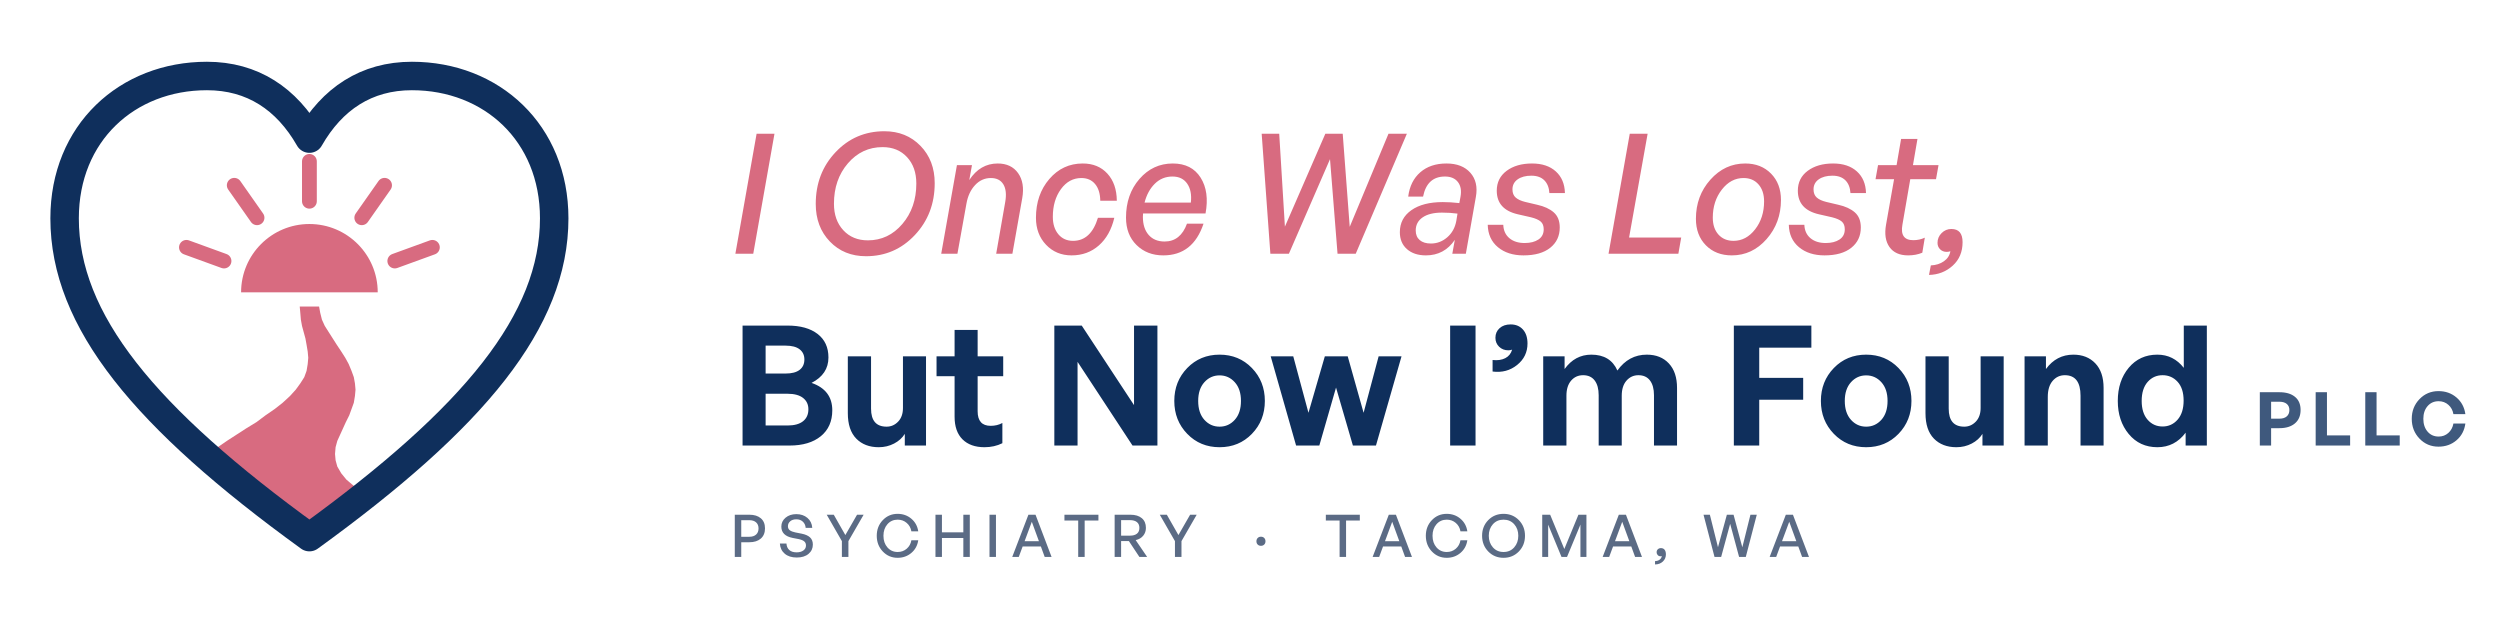
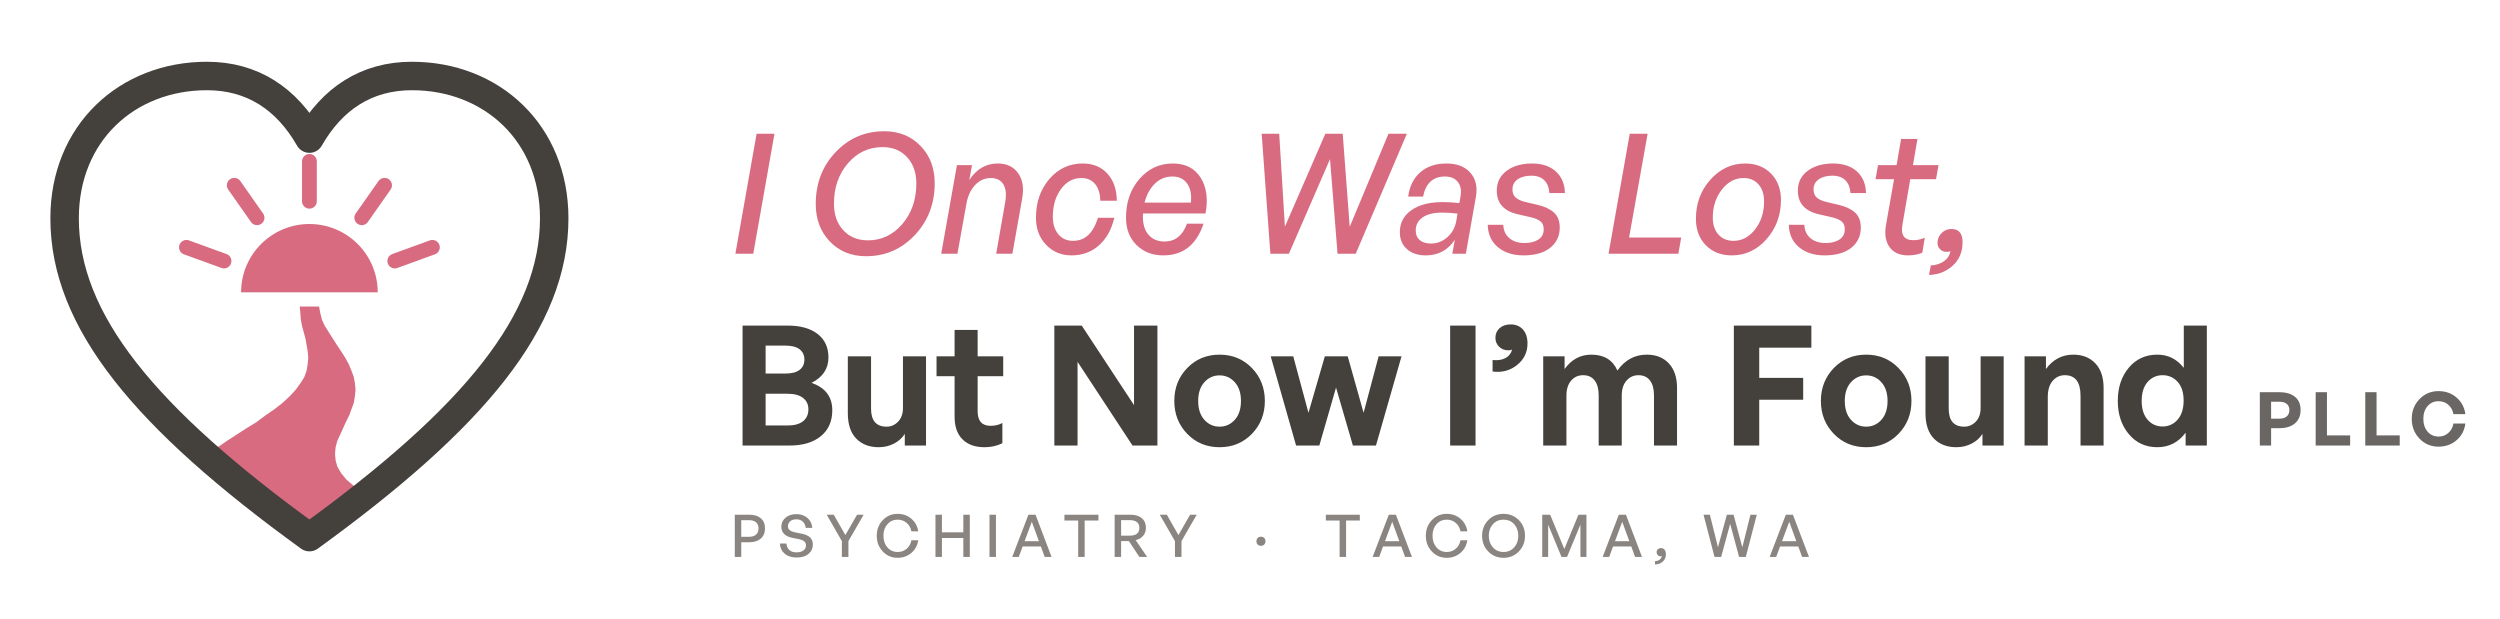
<svg xmlns="http://www.w3.org/2000/svg" viewBox="0 0 404 100" role="img" aria-label="I Once Was Lost, But Now I'm Found, PLLC">
  <g transform="translate(4 4) scale(0.92)">
    <g>
      <defs>
        <clipPath id="hc">
          <path d="M50 90 C21 69 7 52 7 34 C7 19 18 9 32 9 C40 9 46 13 50 20 C54 13 60 9 68 9 C82 9 93 19 93 34 C93 52 79 69 50 90 Z" />
        </clipPath>
      </defs>
      <path d="M38 47 A12 12 0 0 1 62 47 Z" fill="#d86b80" />
      <g stroke="#d86b80" stroke-width="2.6" stroke-linecap="round">
        <line x1="35.0" y1="41.5" x2="28.4" y2="39.1" />
        <line x1="40.8" y1="33.9" x2="36.8" y2="28.2" />
        <line x1="50.0" y1="31.0" x2="50.0" y2="24.0" />
        <line x1="59.2" y1="33.9" x2="63.2" y2="28.2" />
        <line x1="65.0" y1="41.5" x2="71.6" y2="39.1" />
      </g>
      <g clip-path="url(#hc)">
        <path d="M48.3 49.5 L48.4 50.6 L48.5 51.8 L48.7 52.9 L49.0 54.0 L49.3 55.1 L49.5 56.2 L49.7 57.4 L49.8 58.5 L49.7 59.6 L49.5 60.8 L49.1 61.9 L48.4 63.0 L47.6 64.1 L46.6 65.2 L45.3 66.4 L43.9 67.5 L42.3 68.6 L40.7 69.8 L38.9 70.9 L37.2 72.0 L35.5 73.1 L33.9 74.2 L32.4 75.4 L31.0 76.5 L30.0 77.6 L29.1 78.8 L28.5 79.9 L28.2 81.0 L28.2 82.1 L28.4 83.2 L28.9 84.4 L29.6 85.5 L30.4 86.6 L31.3 87.8 L32.2 88.9 L33.1 90.0 L33.9 91.1 L34.4 92.2 L34.8 93.4 L34.8 94.5 L86.2 94.5 L84.1 93.4 L81.8 92.2 L79.3 91.1 L76.6 90.0 L73.9 88.9 L71.1 87.8 L68.4 86.6 L65.8 85.5 L63.4 84.4 L61.3 83.2 L59.4 82.1 L57.8 81.0 L56.5 79.9 L55.6 78.8 L54.9 77.6 L54.6 76.5 L54.5 75.4 L54.6 74.2 L54.9 73.1 L55.4 72.0 L55.9 70.9 L56.4 69.8 L57.0 68.6 L57.4 67.5 L57.8 66.4 L58.0 65.2 L58.1 64.1 L58.0 63.0 L57.8 61.9 L57.4 60.8 L56.9 59.6 L56.3 58.5 L55.6 57.4 L54.8 56.2 L54.1 55.1 L53.4 54.0 L52.7 52.9 L52.2 51.8 L51.9 50.6 L51.7 49.5 Z" fill="#d86b80" />
      </g>
-       <path d="M50 90 C21 69 7 52 7 34 C7 19 18 9 32 9 C40 9 46 13 50 20 C54 13 60 9 68 9 C82 9 93 19 93 34 C93 52 79 69 50 90 Z" fill="none" stroke="#0f2f5c" stroke-width="5" stroke-linejoin="round" />
+       <path d="M50 90 C21 69 7 52 7 34 C7 19 18 9 32 9 C40 9 46 13 50 20 C54 13 60 9 68 9 C82 9 93 19 93 34 C93 52 79 69 50 90 Z" fill="none" stroke="#44403c" stroke-width="5" stroke-linejoin="round" />
    </g>
  </g>
  <path d="M121.726 41.0H118.837L122.266 21.614H125.155Z  M139.951 41.405Q136.387 41.405 134.106 39.029Q131.824 36.653 131.824 32.954Q131.824 27.986 135.023 24.598Q138.223 21.209 142.921 21.209Q146.458 21.209 148.753 23.572Q151.048 25.934 151.048 29.606Q151.048 34.574 147.835 37.989Q144.622 41.405 139.951 41.405ZM140.248 38.84Q143.569 38.84 145.823 36.194Q148.078 33.548 148.078 29.66Q148.078 27.014 146.579 25.394Q145.081 23.774 142.624 23.774Q139.276 23.774 137.022 26.393Q134.767 29.012 134.767 32.927Q134.767 35.573 136.279 37.207Q137.791 38.84 140.248 38.84Z M156.178 32.9 154.72 41.0H152.101L154.639 26.69H157.069L156.637 29.093Q158.392 26.42 161.227 26.42Q163.414 26.42 164.521 27.973Q165.628 29.525 165.196 32.009L163.603 41.0H160.984L162.442 32.657Q162.766 30.821 162.145 29.795Q161.524 28.769 160.12 28.769Q158.635 28.769 157.568 29.916Q156.502 31.064 156.178 32.9Z M173.161 41.27Q170.677 41.27 169.043 39.556Q167.41 37.841 167.41 35.195Q167.41 31.442 169.57 28.931Q171.73 26.42 174.97 26.42Q177.454 26.42 178.952 28.053Q180.451 29.687 180.478 32.441H177.805Q177.778 30.713 176.968 29.741Q176.158 28.769 174.754 28.769Q172.756 28.769 171.447 30.564Q170.137 32.36 170.137 35.033Q170.137 36.788 171.028 37.855Q171.919 38.921 173.404 38.921Q176.293 38.921 177.427 35.195H180.073Q179.398 38.057 177.575 39.663Q175.753 41.27 173.161 41.27Z M187.984 41.27Q185.365 41.27 183.664 39.596Q181.963 37.922 181.963 35.168Q181.963 31.415 184.137 28.918Q186.31 26.42 189.523 26.42Q192.574 26.42 194.018 28.702Q195.463 30.983 194.815 34.493H184.717Q184.69 34.655 184.69 35.033Q184.69 36.896 185.621 37.962Q186.553 39.029 188.2 39.029Q190.765 39.029 191.818 36.14H194.491Q192.79 41.27 187.984 41.27ZM189.469 28.526Q187.795 28.526 186.62 29.687Q185.446 30.848 184.96 32.738H192.439Q192.655 30.848 191.858 29.687Q191.062 28.526 189.469 28.526Z  M216.145 41.0 214.93 25.718 208.288 41.0H205.291L203.887 21.614H206.722L207.64 36.626L214.174 21.614H216.982L218.116 36.653L224.38 21.614H227.35L219.088 41.0Z M234.694 41.0 235.099 38.759Q233.398 41.27 230.428 41.27Q228.511 41.27 227.363 40.258Q226.216 39.245 226.216 37.517Q226.216 35.276 228.079 33.966Q229.942 32.657 233.155 32.657Q234.397 32.657 235.828 32.819L236.017 31.793Q236.287 30.308 235.598 29.417Q234.91 28.526 233.506 28.526Q230.617 28.526 229.969 31.766H227.566Q227.89 29.255 229.523 27.838Q231.157 26.42 233.749 26.42Q236.287 26.42 237.61 27.919Q238.933 29.417 238.501 31.82L236.881 41.0ZM228.781 37.247Q228.781 38.246 229.429 38.8Q230.077 39.353 231.238 39.353Q232.723 39.353 233.884 38.341Q235.045 37.328 235.342 35.681L235.531 34.52Q234.343 34.358 233.02 34.358Q231.022 34.358 229.901 35.127Q228.781 35.897 228.781 37.247Z M252.055 36.761Q252.055 38.813 250.516 40.041Q248.977 41.27 246.196 41.27Q243.658 41.27 242.065 39.947Q240.472 38.624 240.418 36.329H242.929Q242.983 37.706 243.914 38.489Q244.846 39.272 246.385 39.272Q247.762 39.272 248.612 38.705Q249.463 38.138 249.463 37.058Q249.463 36.221 248.977 35.803Q248.491 35.384 247.411 35.114L245.278 34.628Q241.876 33.845 241.876 30.821Q241.876 28.796 243.469 27.608Q245.062 26.42 247.573 26.42Q250.003 26.42 251.42 27.703Q252.838 28.985 252.892 31.199H250.381Q250.3 29.876 249.557 29.133Q248.815 28.391 247.465 28.391Q246.088 28.391 245.251 28.985Q244.414 29.579 244.414 30.605Q244.414 31.469 244.94 31.928Q245.467 32.387 246.466 32.63L248.41 33.089Q250.111 33.467 251.083 34.317Q252.055 35.168 252.055 36.761Z  M271.225 41.0H259.939L263.368 21.614H266.257L263.26 38.381H271.684Z M279.865 41.27Q277.273 41.27 275.666 39.636Q274.06 38.003 274.06 35.357Q274.06 31.658 276.395 29.039Q278.731 26.42 282.025 26.42Q284.59 26.42 286.197 28.053Q287.803 29.687 287.803 32.306Q287.803 36.005 285.481 38.638Q283.159 41.27 279.865 41.27ZM280.135 38.921Q282.187 38.921 283.631 37.058Q285.076 35.195 285.076 32.549Q285.076 30.821 284.171 29.795Q283.267 28.769 281.755 28.769Q279.703 28.769 278.245 30.645Q276.787 32.522 276.787 35.168Q276.787 36.896 277.705 37.909Q278.623 38.921 280.135 38.921Z M300.709 36.761Q300.709 38.813 299.17 40.041Q297.631 41.27 294.85 41.27Q292.312 41.27 290.719 39.947Q289.126 38.624 289.072 36.329H291.583Q291.637 37.706 292.568 38.489Q293.5 39.272 295.039 39.272Q296.416 39.272 297.266 38.705Q298.117 38.138 298.117 37.058Q298.117 36.221 297.631 35.803Q297.145 35.384 296.065 35.114L293.932 34.628Q290.53 33.845 290.53 30.821Q290.53 28.796 292.123 27.608Q293.716 26.42 296.227 26.42Q298.657 26.42 300.074 27.703Q301.492 28.985 301.546 31.199H299.035Q298.954 29.876 298.212 29.133Q297.469 28.391 296.119 28.391Q294.742 28.391 293.905 28.985Q293.068 29.579 293.068 30.605Q293.068 31.469 293.594 31.928Q294.121 32.387 295.12 32.63L297.064 33.089Q298.765 33.467 299.737 34.317Q300.709 35.168 300.709 36.761Z M311.05 38.408 310.645 40.838Q309.619 41.27 308.35 41.27Q306.298 41.27 305.339 39.92Q304.381 38.57 304.786 36.302L306.082 28.958H303.085L303.49 26.69H306.487L307.216 22.451H309.862L309.133 26.69H313.264L312.859 28.958H308.701L307.432 36.302Q306.973 38.813 309.187 38.813Q310.186 38.813 311.05 38.408Z M317.152 39.137Q317.152 41.486 315.559 42.93Q313.966 44.375 311.725 44.429L312.022 42.89Q313.264 42.836 314.142 42.215Q315.019 41.594 315.181 40.595Q314.938 40.703 314.587 40.703Q313.939 40.703 313.52 40.285Q313.102 39.866 313.102 39.245Q313.102 38.327 313.764 37.665Q314.425 37.004 315.343 37.004Q317.152 37.004 317.152 39.137Z" fill="#d86b80" />
-   <path d="M134.497 66.303Q134.497 68.976 132.648 70.488Q130.798 72.0 127.585 72.0H119.998V52.614H127.288Q130.366 52.614 132.121 53.964Q133.876 55.314 133.876 57.771Q133.876 60.471 131.149 61.875Q134.497 63.036 134.497 66.303ZM126.964 55.854H123.724V60.363H126.964Q128.449 60.363 129.219 59.769Q129.988 59.175 129.988 58.095Q129.988 57.042 129.219 56.448Q128.449 55.854 126.964 55.854ZM127.261 63.63H123.724V68.76H127.261Q128.908 68.76 129.772 68.072Q130.636 67.383 130.636 66.141Q130.636 64.98 129.772 64.305Q128.908 63.63 127.261 63.63Z M145.918 65.925V57.582H149.644V72.0H146.215V70.11Q145.621 71.082 144.487 71.676Q143.353 72.27 142.003 72.27Q139.735 72.27 138.371 70.88Q137.008 69.489 137.008 66.762V57.582H140.761V66.033Q140.761 68.949 143.272 68.949Q144.352 68.949 145.135 68.139Q145.918 67.329 145.918 65.925Z M161.983 68.355V71.622Q160.687 72.27 159.094 72.27Q156.826 72.27 155.543 71.001Q154.261 69.732 154.261 67.329V60.795H151.345V57.582H154.261V53.316H157.987V57.582H162.118V60.795H157.987V66.465Q157.987 68.814 160.093 68.814Q161.146 68.814 161.983 68.355Z  M183.016 72.0 174.133 58.473V72.0H170.38V52.614H174.808L183.259 65.466V52.614H187.039V72.0Z M202.308 70.11Q200.215 72.27 197.083 72.27Q193.951 72.27 191.858 70.11Q189.766 67.95 189.766 64.791Q189.766 61.632 191.858 59.472Q193.951 57.312 197.083 57.312Q200.215 57.312 202.308 59.472Q204.4 61.632 204.4 64.791Q204.4 67.95 202.308 70.11ZM200.539 64.791Q200.539 62.874 199.54 61.767Q198.541 60.66 197.083 60.66Q195.625 60.66 194.626 61.767Q193.627 62.874 193.627 64.791Q193.627 66.735 194.626 67.842Q195.625 68.949 197.083 68.949Q198.541 68.949 199.54 67.842Q200.539 66.735 200.539 64.791Z M218.629 72.0 215.902 62.631 213.202 72.0H209.449L205.345 57.582H208.99L211.447 66.708L214.093 57.582H217.792L220.357 66.708L222.787 57.582H226.486L222.355 72.0Z  M238.447 72.0H234.343V52.614H238.447Z M246.844 55.503Q246.844 57.636 245.157 58.986Q243.469 60.336 241.201 60.039V58.176Q242.416 58.311 243.253 57.879Q244.09 57.447 244.36 56.502Q244.063 56.61 243.739 56.61Q242.848 56.61 242.254 56.029Q241.66 55.449 241.66 54.585Q241.66 53.64 242.335 53.032Q243.01 52.425 244.117 52.425Q245.359 52.425 246.102 53.248Q246.844 54.072 246.844 55.503Z M253.135 72.0H249.382V57.582H252.838V59.634Q254.512 57.312 257.158 57.312Q260.236 57.312 261.37 59.877Q263.206 57.312 266.122 57.312Q268.363 57.312 269.686 58.73Q271.009 60.147 271.009 62.685V72.0H267.283V63.873Q267.283 62.334 266.635 61.484Q265.987 60.633 264.772 60.633Q263.611 60.633 262.841 61.511Q262.072 62.388 262.072 63.954V72.0H258.346V63.873Q258.346 62.334 257.698 61.484Q257.05 60.633 255.835 60.633Q254.647 60.633 253.891 61.511Q253.135 62.388 253.135 63.954Z  M284.293 72.0H280.189V52.614H292.717V56.178H284.293V61.065H291.394V64.602H284.293Z M306.798 70.11Q304.705 72.27 301.573 72.27Q298.441 72.27 296.348 70.11Q294.256 67.95 294.256 64.791Q294.256 61.632 296.348 59.472Q298.441 57.312 301.573 57.312Q304.705 57.312 306.798 59.472Q308.89 61.632 308.89 64.791Q308.89 67.95 306.798 70.11ZM305.029 64.791Q305.029 62.874 304.03 61.767Q303.031 60.66 301.573 60.66Q300.115 60.66 299.116 61.767Q298.117 62.874 298.117 64.791Q298.117 66.735 299.116 67.842Q300.115 68.949 301.573 68.949Q303.031 68.949 304.03 67.842Q305.029 66.735 305.029 64.791Z M320.068 65.925V57.582H323.794V72.0H320.365V70.11Q319.771 71.082 318.637 71.676Q317.503 72.27 316.153 72.27Q313.885 72.27 312.521 70.88Q311.158 69.489 311.158 66.762V57.582H314.911V66.033Q314.911 68.949 317.422 68.949Q318.502 68.949 319.285 68.139Q320.068 67.329 320.068 65.925Z M330.922 64.143V72.0H327.169V57.582H330.625V59.634Q332.326 57.312 335.053 57.312Q337.267 57.312 338.603 58.716Q339.94 60.12 339.94 62.685V72.0H336.214V63.954Q336.214 60.633 333.676 60.633Q332.488 60.633 331.705 61.551Q330.922 62.469 330.922 64.143Z M342.235 64.791Q342.235 61.551 344.003 59.431Q345.772 57.312 348.634 57.312Q351.226 57.312 352.9 59.445V52.614H356.626V72.0H353.197V69.921Q351.442 72.27 348.634 72.27Q345.772 72.27 344.003 70.137Q342.235 68.004 342.235 64.791ZM346.096 64.791Q346.096 66.735 347.054 67.828Q348.013 68.922 349.471 68.922Q350.929 68.922 351.901 67.815Q352.873 66.708 352.873 64.737Q352.873 62.766 351.901 61.7Q350.929 60.633 349.471 60.633Q348.013 60.633 347.054 61.727Q346.096 62.82 346.096 64.791Z" fill="#0f2f5c" />
-   <path d="M368.368 69.192H367.012V72.0H365.188V63.384H368.368Q369.964 63.384 370.87 64.128Q371.776 64.872 371.776 66.252Q371.776 67.644 370.864 68.418Q369.952 69.192 368.368 69.192ZM368.356 64.92H367.012V67.656H368.356Q369.124 67.656 369.544 67.284Q369.964 66.912 369.964 66.264Q369.964 65.628 369.544 65.274Q369.124 64.92 368.356 64.92Z M379.78 72.0H374.212V63.384H376.036V70.356H379.78Z M387.796 72.0H382.228V63.384H384.052V70.356H387.796Z M394.06 72.18Q392.236 72.18 390.988 70.878Q389.74 69.576 389.74 67.68Q389.74 65.796 390.988 64.5Q392.236 63.204 394.06 63.204Q395.764 63.204 396.97 64.236Q398.176 65.268 398.404 66.924H396.472Q396.316 66.0 395.656 65.418Q394.996 64.836 394.084 64.836Q392.98 64.836 392.296 65.628Q391.612 66.42 391.612 67.68Q391.612 68.952 392.296 69.75Q392.98 70.548 394.084 70.548Q394.996 70.548 395.65 69.966Q396.304 69.384 396.472 68.448H398.404Q398.176 70.116 396.97 71.148Q395.764 72.18 394.06 72.18Z" fill="#0f2f5c" opacity=".8" />
-   <path d="M121.106 87.625H119.786V90.0H118.741V83.179H121.106Q122.275 83.179 122.95 83.754Q123.624 84.329 123.624 85.383Q123.624 86.447 122.945 87.036Q122.266 87.625 121.106 87.625ZM121.097 84.062H119.786V86.742H121.097Q121.79 86.742 122.185 86.385Q122.579 86.029 122.579 85.392Q122.579 84.766 122.185 84.414Q121.79 84.062 121.097 84.062Z M131.357 88.005Q131.357 88.917 130.658 89.506Q129.96 90.095 128.754 90.095Q127.537 90.095 126.816 89.482Q126.094 88.87 126.027 87.834H127.091Q127.129 88.499 127.547 88.879Q127.965 89.259 128.734 89.259Q129.399 89.259 129.822 88.96Q130.245 88.66 130.245 88.147Q130.245 87.73 129.969 87.492Q129.694 87.255 129.086 87.121L128.098 86.931Q126.264 86.57 126.264 85.098Q126.264 84.234 126.948 83.659Q127.632 83.084 128.687 83.084Q129.761 83.084 130.478 83.692Q131.195 84.3 131.262 85.307H130.197Q130.15 84.689 129.742 84.305Q129.333 83.92 128.697 83.92Q128.06 83.92 127.694 84.243Q127.329 84.566 127.329 85.031Q127.329 85.478 127.647 85.701Q127.965 85.924 128.525 86.038L129.532 86.238Q130.445 86.418 130.901 86.841Q131.357 87.264 131.357 88.005Z M137.103 87.445V90.0H136.049V87.445L133.598 83.179H134.738L136.609 86.466L138.5 83.179H139.564Z M145.054 90.142Q143.63 90.142 142.656 89.117Q141.682 88.091 141.682 86.58Q141.682 85.079 142.656 84.058Q143.63 83.037 145.054 83.037Q146.337 83.037 147.268 83.82Q148.199 84.604 148.389 85.858H147.278Q147.135 85.031 146.522 84.504Q145.91 83.977 145.064 83.977Q144.057 83.977 143.411 84.709Q142.765 85.44 142.765 86.58Q142.765 87.73 143.411 88.466Q144.057 89.202 145.064 89.202Q145.91 89.202 146.522 88.675Q147.135 88.147 147.278 87.311H148.389Q148.199 88.575 147.268 89.359Q146.337 90.142 145.054 90.142Z M152.217 90.0H151.172V83.179H152.217V86.029H155.675V83.179H156.72V90.0H155.675V86.941H152.217Z M160.947 90.0H159.902V83.179H160.947Z M168.822 90.0 168.204 88.309H165.26L164.632 90.0H163.578L166.191 83.179H167.34L169.934 90.0ZM166.742 84.319 165.573 87.463H167.891Z M175.281 90.0H174.237V84.12H172.013V83.179H177.505V84.12H175.281Z M181.171 90.0H180.126V83.179H182.672Q183.85 83.179 184.515 83.735Q185.18 84.29 185.18 85.307Q185.18 86.038 184.743 86.571Q184.306 87.103 183.527 87.283L185.379 90.0H184.125L182.425 87.435H181.171ZM181.171 84.053V86.561H182.605Q183.337 86.561 183.731 86.243Q184.125 85.924 184.125 85.307Q184.125 84.699 183.731 84.376Q183.337 84.053 182.605 84.053Z M190.927 87.445V90.0H189.872V87.445L187.421 83.179H188.561L190.433 86.466L192.323 83.179H193.387Z   M204.501 87.473Q204.501 87.796 204.297 88Q204.092 88.204 203.769 88.204Q203.446 88.204 203.242 88Q203.038 87.796 203.038 87.473Q203.038 87.15 203.242 86.941Q203.446 86.732 203.769 86.732Q204.092 86.732 204.297 86.936Q204.501 87.141 204.501 87.473Z   M217.524 90.0H216.479V84.12H214.256V83.179H219.747V84.12H217.524Z M227.061 90.0 226.444 88.309H223.499L222.872 90.0H221.817L224.43 83.179H225.579L228.173 90.0ZM224.981 84.319 223.812 87.463H226.13Z M233.787 90.142Q232.362 90.142 231.388 89.117Q230.414 88.091 230.414 86.58Q230.414 85.079 231.388 84.058Q232.362 83.037 233.787 83.037Q235.069 83.037 236 83.82Q236.931 84.604 237.121 85.858H236.01Q235.867 85.031 235.255 84.504Q234.642 83.977 233.796 83.977Q232.789 83.977 232.143 84.709Q231.497 85.44 231.497 86.58Q231.497 87.73 232.143 88.466Q232.789 89.202 233.796 89.202Q234.642 89.202 235.255 88.675Q235.867 88.147 236.01 87.311H237.121Q236.931 88.575 236 89.359Q235.069 90.142 233.787 90.142Z M245.448 89.117Q244.455 90.142 242.973 90.142Q241.491 90.142 240.498 89.117Q239.505 88.091 239.505 86.58Q239.505 85.07 240.498 84.053Q241.491 83.037 242.973 83.037Q244.455 83.037 245.448 84.053Q246.44 85.07 246.44 86.58Q246.44 88.091 245.448 89.117ZM241.249 88.451Q241.909 89.202 242.973 89.202Q244.037 89.202 244.697 88.451Q245.357 87.701 245.357 86.58Q245.357 85.459 244.697 84.718Q244.037 83.977 242.973 83.977Q241.909 83.977 241.249 84.718Q240.588 85.459 240.588 86.58Q240.588 87.701 241.249 88.451Z M252.339 90.0 250.183 84.784V90.0H249.223V83.179H250.506L252.795 88.718L255.075 83.179H256.367V90.0H255.398V84.775L253.232 90.0Z M264.233 90.0 263.615 88.309H260.67L260.043 90.0H258.989L261.601 83.179H262.751L265.344 90.0ZM262.152 84.319 260.984 87.463H263.302Z M269.21 89.591Q269.21 90.275 268.721 90.741Q268.232 91.207 267.453 91.216V90.674Q267.909 90.665 268.203 90.437Q268.498 90.209 268.545 89.858Q268.431 89.895 268.336 89.895Q268.07 89.895 267.89 89.706Q267.709 89.516 267.709 89.249Q267.709 88.945 267.909 88.76Q268.108 88.575 268.403 88.575Q268.792 88.575 269.001 88.841Q269.21 89.107 269.21 89.591Z  M281.037 90.0 279.593 84.651 278.139 90.0H277.066L275.289 83.179H276.315L277.626 88.433L279.061 83.179H280.144L281.559 88.442L282.87 83.179H283.896L282.12 90.0Z M291.22 90.0 290.603 88.309H287.658L287.031 90.0H285.976L288.589 83.179H289.738L292.332 90.0ZM289.14 84.319 287.971 87.463H290.289Z" fill="#5b6b85" />
+   <path d="M134.497 66.303Q134.497 68.976 132.648 70.488Q130.798 72.0 127.585 72.0H119.998V52.614H127.288Q130.366 52.614 132.121 53.964Q133.876 55.314 133.876 57.771Q133.876 60.471 131.149 61.875Q134.497 63.036 134.497 66.303ZM126.964 55.854H123.724V60.363H126.964Q128.449 60.363 129.219 59.769Q129.988 59.175 129.988 58.095Q129.988 57.042 129.219 56.448Q128.449 55.854 126.964 55.854ZM127.261 63.63H123.724V68.76H127.261Q128.908 68.76 129.772 68.072Q130.636 67.383 130.636 66.141Q130.636 64.98 129.772 64.305Q128.908 63.63 127.261 63.63Z M145.918 65.925V57.582H149.644V72.0H146.215V70.11Q145.621 71.082 144.487 71.676Q143.353 72.27 142.003 72.27Q139.735 72.27 138.371 70.88Q137.008 69.489 137.008 66.762V57.582H140.761V66.033Q140.761 68.949 143.272 68.949Q144.352 68.949 145.135 68.139Q145.918 67.329 145.918 65.925Z M161.983 68.355V71.622Q160.687 72.27 159.094 72.27Q156.826 72.27 155.543 71.001Q154.261 69.732 154.261 67.329V60.795H151.345V57.582H154.261V53.316H157.987V57.582H162.118V60.795H157.987V66.465Q157.987 68.814 160.093 68.814Q161.146 68.814 161.983 68.355Z  M183.016 72.0 174.133 58.473V72.0H170.38V52.614H174.808L183.259 65.466V52.614H187.039V72.0Z M202.308 70.11Q200.215 72.27 197.083 72.27Q193.951 72.27 191.858 70.11Q189.766 67.95 189.766 64.791Q189.766 61.632 191.858 59.472Q193.951 57.312 197.083 57.312Q200.215 57.312 202.308 59.472Q204.4 61.632 204.4 64.791Q204.4 67.95 202.308 70.11ZM200.539 64.791Q200.539 62.874 199.54 61.767Q198.541 60.66 197.083 60.66Q195.625 60.66 194.626 61.767Q193.627 62.874 193.627 64.791Q193.627 66.735 194.626 67.842Q195.625 68.949 197.083 68.949Q198.541 68.949 199.54 67.842Q200.539 66.735 200.539 64.791Z M218.629 72.0 215.902 62.631 213.202 72.0H209.449L205.345 57.582H208.99L211.447 66.708L214.093 57.582H217.792L220.357 66.708L222.787 57.582H226.486L222.355 72.0Z  M238.447 72.0H234.343V52.614H238.447Z M246.844 55.503Q246.844 57.636 245.157 58.986Q243.469 60.336 241.201 60.039V58.176Q242.416 58.311 243.253 57.879Q244.09 57.447 244.36 56.502Q244.063 56.61 243.739 56.61Q242.848 56.61 242.254 56.029Q241.66 55.449 241.66 54.585Q241.66 53.64 242.335 53.032Q243.01 52.425 244.117 52.425Q245.359 52.425 246.102 53.248Q246.844 54.072 246.844 55.503Z M253.135 72.0H249.382V57.582H252.838V59.634Q254.512 57.312 257.158 57.312Q260.236 57.312 261.37 59.877Q263.206 57.312 266.122 57.312Q268.363 57.312 269.686 58.73Q271.009 60.147 271.009 62.685V72.0H267.283V63.873Q267.283 62.334 266.635 61.484Q265.987 60.633 264.772 60.633Q263.611 60.633 262.841 61.511Q262.072 62.388 262.072 63.954V72.0H258.346V63.873Q258.346 62.334 257.698 61.484Q257.05 60.633 255.835 60.633Q254.647 60.633 253.891 61.511Q253.135 62.388 253.135 63.954Z  M284.293 72.0H280.189V52.614H292.717V56.178H284.293V61.065H291.394V64.602H284.293Z M306.798 70.11Q304.705 72.27 301.573 72.27Q298.441 72.27 296.348 70.11Q294.256 67.95 294.256 64.791Q294.256 61.632 296.348 59.472Q298.441 57.312 301.573 57.312Q304.705 57.312 306.798 59.472Q308.89 61.632 308.89 64.791Q308.89 67.95 306.798 70.11ZM305.029 64.791Q305.029 62.874 304.03 61.767Q303.031 60.66 301.573 60.66Q300.115 60.66 299.116 61.767Q298.117 62.874 298.117 64.791Q298.117 66.735 299.116 67.842Q300.115 68.949 301.573 68.949Q303.031 68.949 304.03 67.842Q305.029 66.735 305.029 64.791Z M320.068 65.925V57.582H323.794V72.0H320.365V70.11Q319.771 71.082 318.637 71.676Q317.503 72.27 316.153 72.27Q313.885 72.27 312.521 70.88Q311.158 69.489 311.158 66.762V57.582H314.911V66.033Q314.911 68.949 317.422 68.949Q318.502 68.949 319.285 68.139Q320.068 67.329 320.068 65.925Z M330.922 64.143V72.0H327.169V57.582H330.625V59.634Q332.326 57.312 335.053 57.312Q337.267 57.312 338.603 58.716Q339.94 60.12 339.94 62.685V72.0H336.214V63.954Q336.214 60.633 333.676 60.633Q332.488 60.633 331.705 61.551Q330.922 62.469 330.922 64.143Z M342.235 64.791Q342.235 61.551 344.003 59.431Q345.772 57.312 348.634 57.312Q351.226 57.312 352.9 59.445V52.614H356.626V72.0H353.197V69.921Q351.442 72.27 348.634 72.27Q345.772 72.27 344.003 70.137Q342.235 68.004 342.235 64.791ZM346.096 64.791Q346.096 66.735 347.054 67.828Q348.013 68.922 349.471 68.922Q350.929 68.922 351.901 67.815Q352.873 66.708 352.873 64.737Q352.873 62.766 351.901 61.7Q350.929 60.633 349.471 60.633Q348.013 60.633 347.054 61.727Q346.096 62.82 346.096 64.791Z" fill="#44403c" />
+   <path d="M368.368 69.192H367.012V72.0H365.188V63.384H368.368Q369.964 63.384 370.87 64.128Q371.776 64.872 371.776 66.252Q371.776 67.644 370.864 68.418Q369.952 69.192 368.368 69.192ZM368.356 64.92H367.012V67.656H368.356Q369.124 67.656 369.544 67.284Q369.964 66.912 369.964 66.264Q369.964 65.628 369.544 65.274Q369.124 64.92 368.356 64.92Z M379.78 72.0H374.212V63.384H376.036V70.356H379.78Z M387.796 72.0H382.228V63.384H384.052V70.356H387.796Z M394.06 72.18Q392.236 72.18 390.988 70.878Q389.74 69.576 389.74 67.68Q389.74 65.796 390.988 64.5Q392.236 63.204 394.06 63.204Q395.764 63.204 396.97 64.236Q398.176 65.268 398.404 66.924H396.472Q396.316 66.0 395.656 65.418Q394.996 64.836 394.084 64.836Q392.98 64.836 392.296 65.628Q391.612 66.42 391.612 67.68Q391.612 68.952 392.296 69.75Q392.98 70.548 394.084 70.548Q394.996 70.548 395.65 69.966Q396.304 69.384 396.472 68.448H398.404Q398.176 70.116 396.97 71.148Q395.764 72.18 394.06 72.18Z" fill="#44403c" opacity=".8" />
+   <path d="M121.106 87.625H119.786V90.0H118.741V83.179H121.106Q122.275 83.179 122.95 83.754Q123.624 84.329 123.624 85.383Q123.624 86.447 122.945 87.036Q122.266 87.625 121.106 87.625ZM121.097 84.062H119.786V86.742H121.097Q121.79 86.742 122.185 86.385Q122.579 86.029 122.579 85.392Q122.579 84.766 122.185 84.414Q121.79 84.062 121.097 84.062Z M131.357 88.005Q131.357 88.917 130.658 89.506Q129.96 90.095 128.754 90.095Q127.537 90.095 126.816 89.482Q126.094 88.87 126.027 87.834H127.091Q127.129 88.499 127.547 88.879Q127.965 89.259 128.734 89.259Q129.399 89.259 129.822 88.96Q130.245 88.66 130.245 88.147Q130.245 87.73 129.969 87.492Q129.694 87.255 129.086 87.121L128.098 86.931Q126.264 86.57 126.264 85.098Q126.264 84.234 126.948 83.659Q127.632 83.084 128.687 83.084Q129.761 83.084 130.478 83.692Q131.195 84.3 131.262 85.307H130.197Q130.15 84.689 129.742 84.305Q129.333 83.92 128.697 83.92Q128.06 83.92 127.694 84.243Q127.329 84.566 127.329 85.031Q127.329 85.478 127.647 85.701Q127.965 85.924 128.525 86.038L129.532 86.238Q130.445 86.418 130.901 86.841Q131.357 87.264 131.357 88.005Z M137.103 87.445V90.0H136.049V87.445L133.598 83.179H134.738L136.609 86.466L138.5 83.179H139.564Z M145.054 90.142Q143.63 90.142 142.656 89.117Q141.682 88.091 141.682 86.58Q141.682 85.079 142.656 84.058Q143.63 83.037 145.054 83.037Q146.337 83.037 147.268 83.82Q148.199 84.604 148.389 85.858H147.278Q147.135 85.031 146.522 84.504Q145.91 83.977 145.064 83.977Q144.057 83.977 143.411 84.709Q142.765 85.44 142.765 86.58Q142.765 87.73 143.411 88.466Q144.057 89.202 145.064 89.202Q145.91 89.202 146.522 88.675Q147.135 88.147 147.278 87.311H148.389Q148.199 88.575 147.268 89.359Q146.337 90.142 145.054 90.142Z M152.217 90.0H151.172V83.179H152.217V86.029H155.675V83.179H156.72V90.0H155.675V86.941H152.217Z M160.947 90.0H159.902V83.179H160.947Z M168.822 90.0 168.204 88.309H165.26L164.632 90.0H163.578L166.191 83.179H167.34L169.934 90.0ZM166.742 84.319 165.573 87.463H167.891Z M175.281 90.0H174.237V84.12H172.013V83.179H177.505V84.12H175.281Z M181.171 90.0H180.126V83.179H182.672Q183.85 83.179 184.515 83.735Q185.18 84.29 185.18 85.307Q185.18 86.038 184.743 86.571Q184.306 87.103 183.527 87.283L185.379 90.0H184.125L182.425 87.435H181.171ZM181.171 84.053V86.561H182.605Q183.337 86.561 183.731 86.243Q184.125 85.924 184.125 85.307Q184.125 84.699 183.731 84.376Q183.337 84.053 182.605 84.053Z M190.927 87.445V90.0H189.872V87.445L187.421 83.179H188.561L190.433 86.466L192.323 83.179H193.387Z   M204.501 87.473Q204.501 87.796 204.297 88Q204.092 88.204 203.769 88.204Q203.446 88.204 203.242 88Q203.038 87.796 203.038 87.473Q203.038 87.15 203.242 86.941Q203.446 86.732 203.769 86.732Q204.092 86.732 204.297 86.936Q204.501 87.141 204.501 87.473Z   M217.524 90.0H216.479V84.12H214.256V83.179H219.747V84.12H217.524Z M227.061 90.0 226.444 88.309H223.499L222.872 90.0H221.817L224.43 83.179H225.579L228.173 90.0ZM224.981 84.319 223.812 87.463H226.13Z M233.787 90.142Q232.362 90.142 231.388 89.117Q230.414 88.091 230.414 86.58Q230.414 85.079 231.388 84.058Q232.362 83.037 233.787 83.037Q235.069 83.037 236 83.82Q236.931 84.604 237.121 85.858H236.01Q235.867 85.031 235.255 84.504Q234.642 83.977 233.796 83.977Q232.789 83.977 232.143 84.709Q231.497 85.44 231.497 86.58Q231.497 87.73 232.143 88.466Q232.789 89.202 233.796 89.202Q234.642 89.202 235.255 88.675Q235.867 88.147 236.01 87.311H237.121Q236.931 88.575 236 89.359Q235.069 90.142 233.787 90.142Z M245.448 89.117Q244.455 90.142 242.973 90.142Q241.491 90.142 240.498 89.117Q239.505 88.091 239.505 86.58Q239.505 85.07 240.498 84.053Q241.491 83.037 242.973 83.037Q244.455 83.037 245.448 84.053Q246.44 85.07 246.44 86.58Q246.44 88.091 245.448 89.117ZM241.249 88.451Q241.909 89.202 242.973 89.202Q244.037 89.202 244.697 88.451Q245.357 87.701 245.357 86.58Q245.357 85.459 244.697 84.718Q244.037 83.977 242.973 83.977Q241.909 83.977 241.249 84.718Q240.588 85.459 240.588 86.58Q240.588 87.701 241.249 88.451Z M252.339 90.0 250.183 84.784V90.0H249.223V83.179H250.506L252.795 88.718L255.075 83.179H256.367V90.0H255.398V84.775L253.232 90.0Z M264.233 90.0 263.615 88.309H260.67L260.043 90.0H258.989L261.601 83.179H262.751L265.344 90.0ZM262.152 84.319 260.984 87.463H263.302Z M269.21 89.591Q269.21 90.275 268.721 90.741Q268.232 91.207 267.453 91.216V90.674Q267.909 90.665 268.203 90.437Q268.498 90.209 268.545 89.858Q268.431 89.895 268.336 89.895Q268.07 89.895 267.89 89.706Q267.709 89.516 267.709 89.249Q267.709 88.945 267.909 88.76Q268.108 88.575 268.403 88.575Q268.792 88.575 269.001 88.841Q269.21 89.107 269.21 89.591Z  M281.037 90.0 279.593 84.651 278.139 90.0H277.066L275.289 83.179H276.315L277.626 88.433L279.061 83.179H280.144L281.559 88.442L282.87 83.179H283.896L282.12 90.0Z M291.22 90.0 290.603 88.309H287.658L287.031 90.0H285.976L288.589 83.179H289.738L292.332 90.0ZM289.14 84.319 287.971 87.463H290.289Z" fill="#8a8580" />
</svg>
